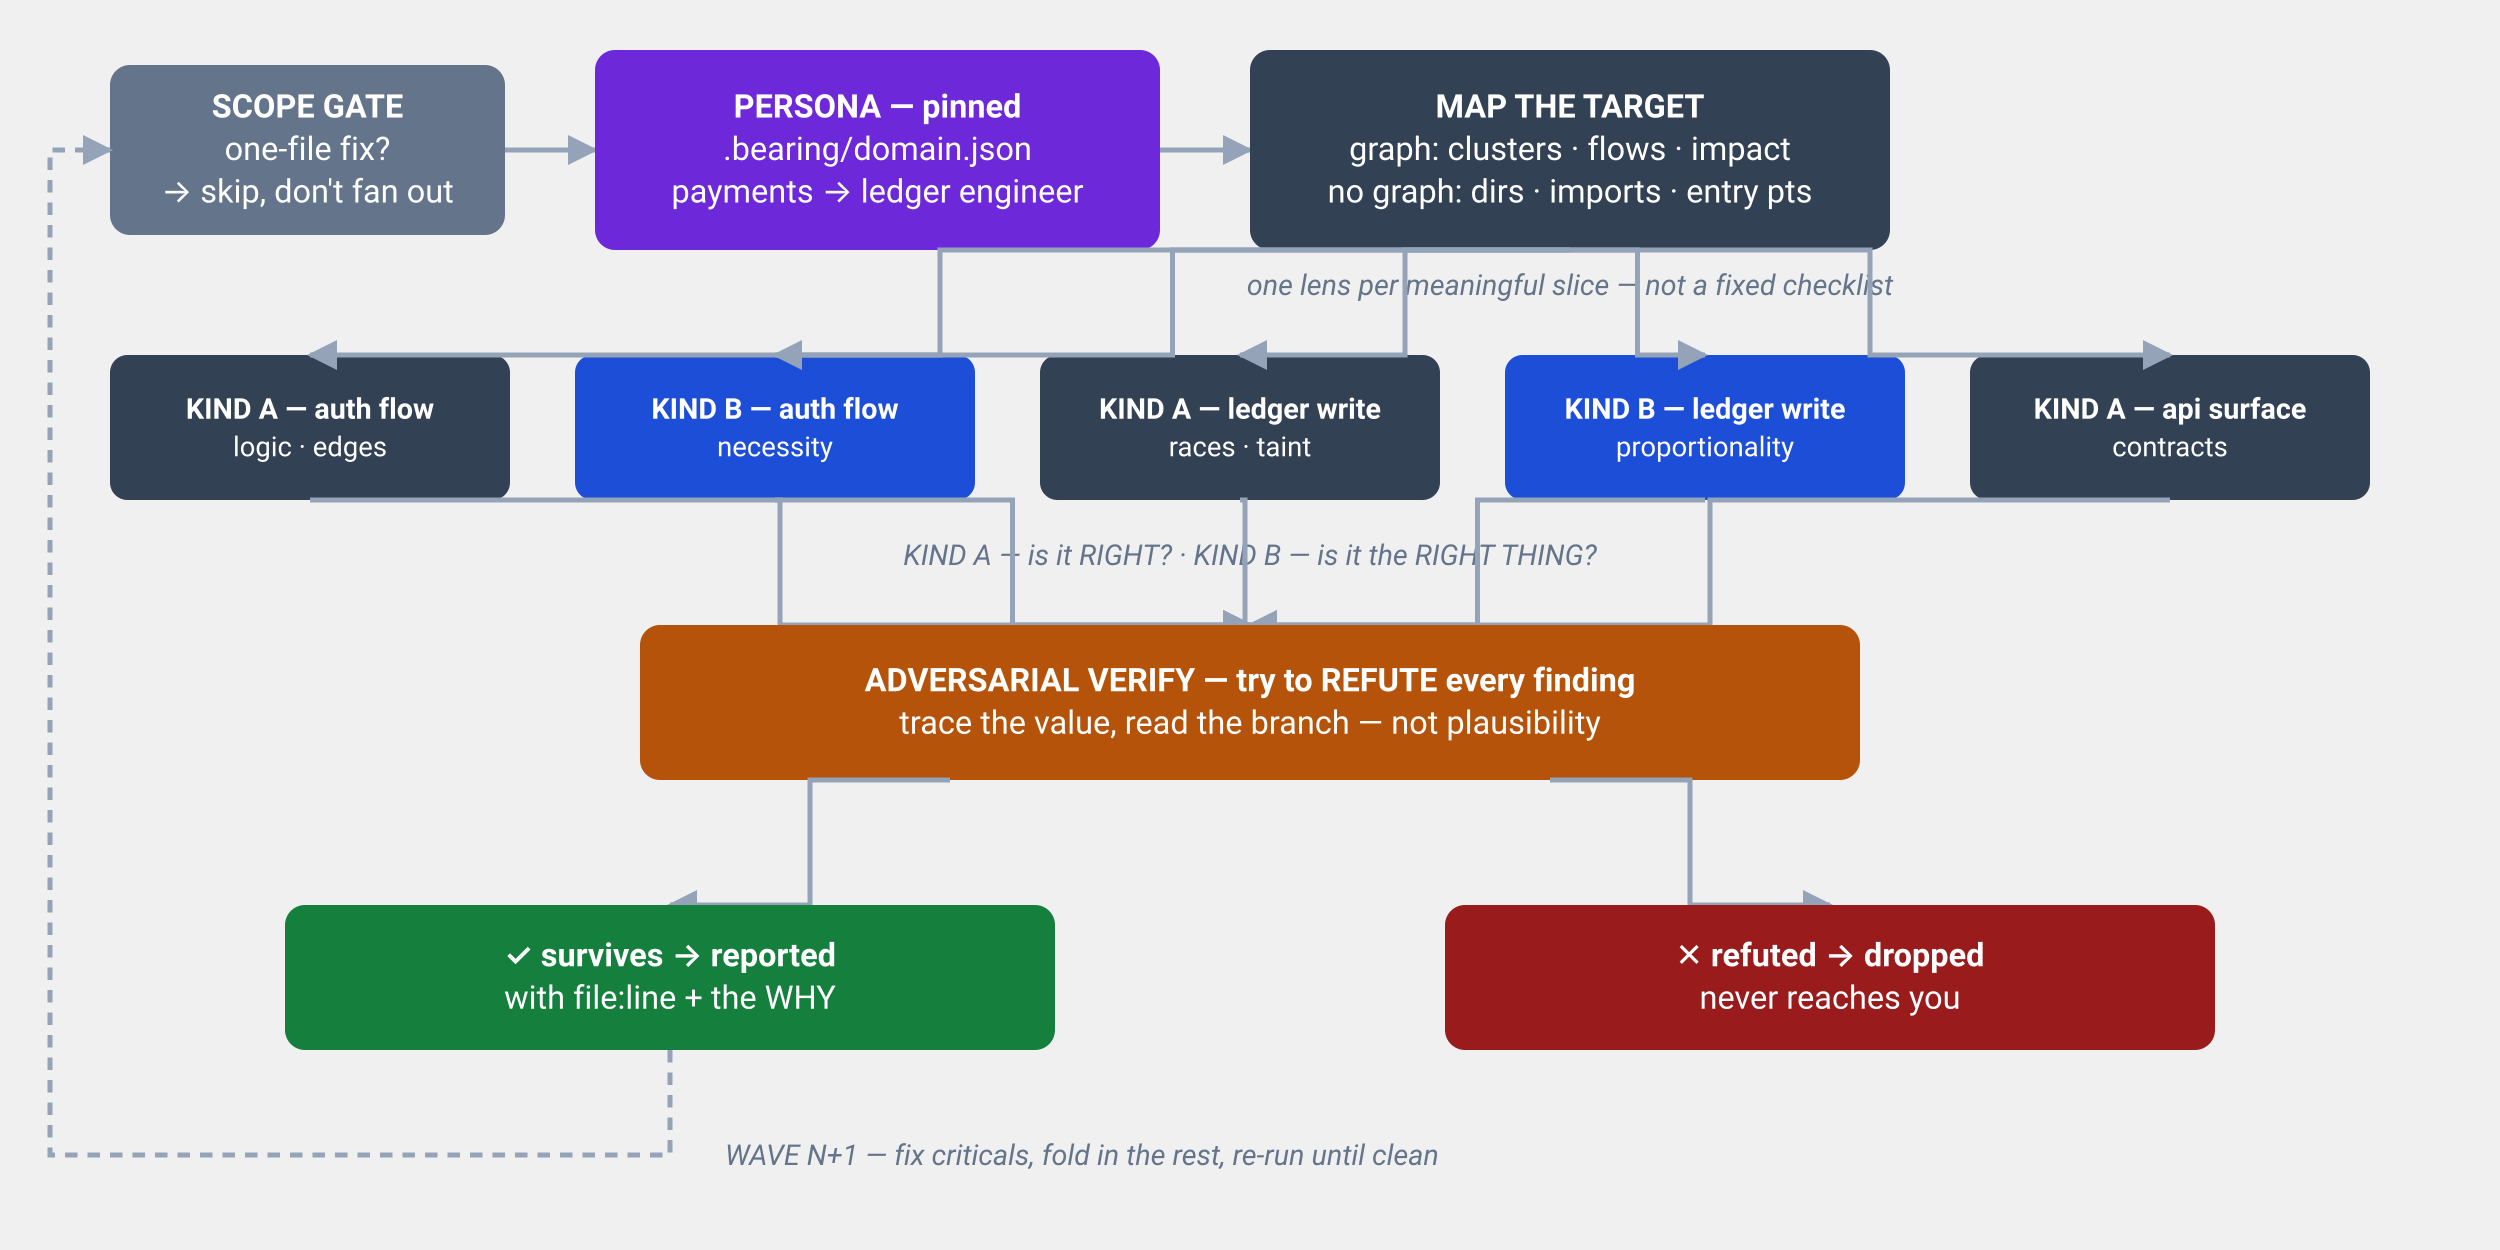
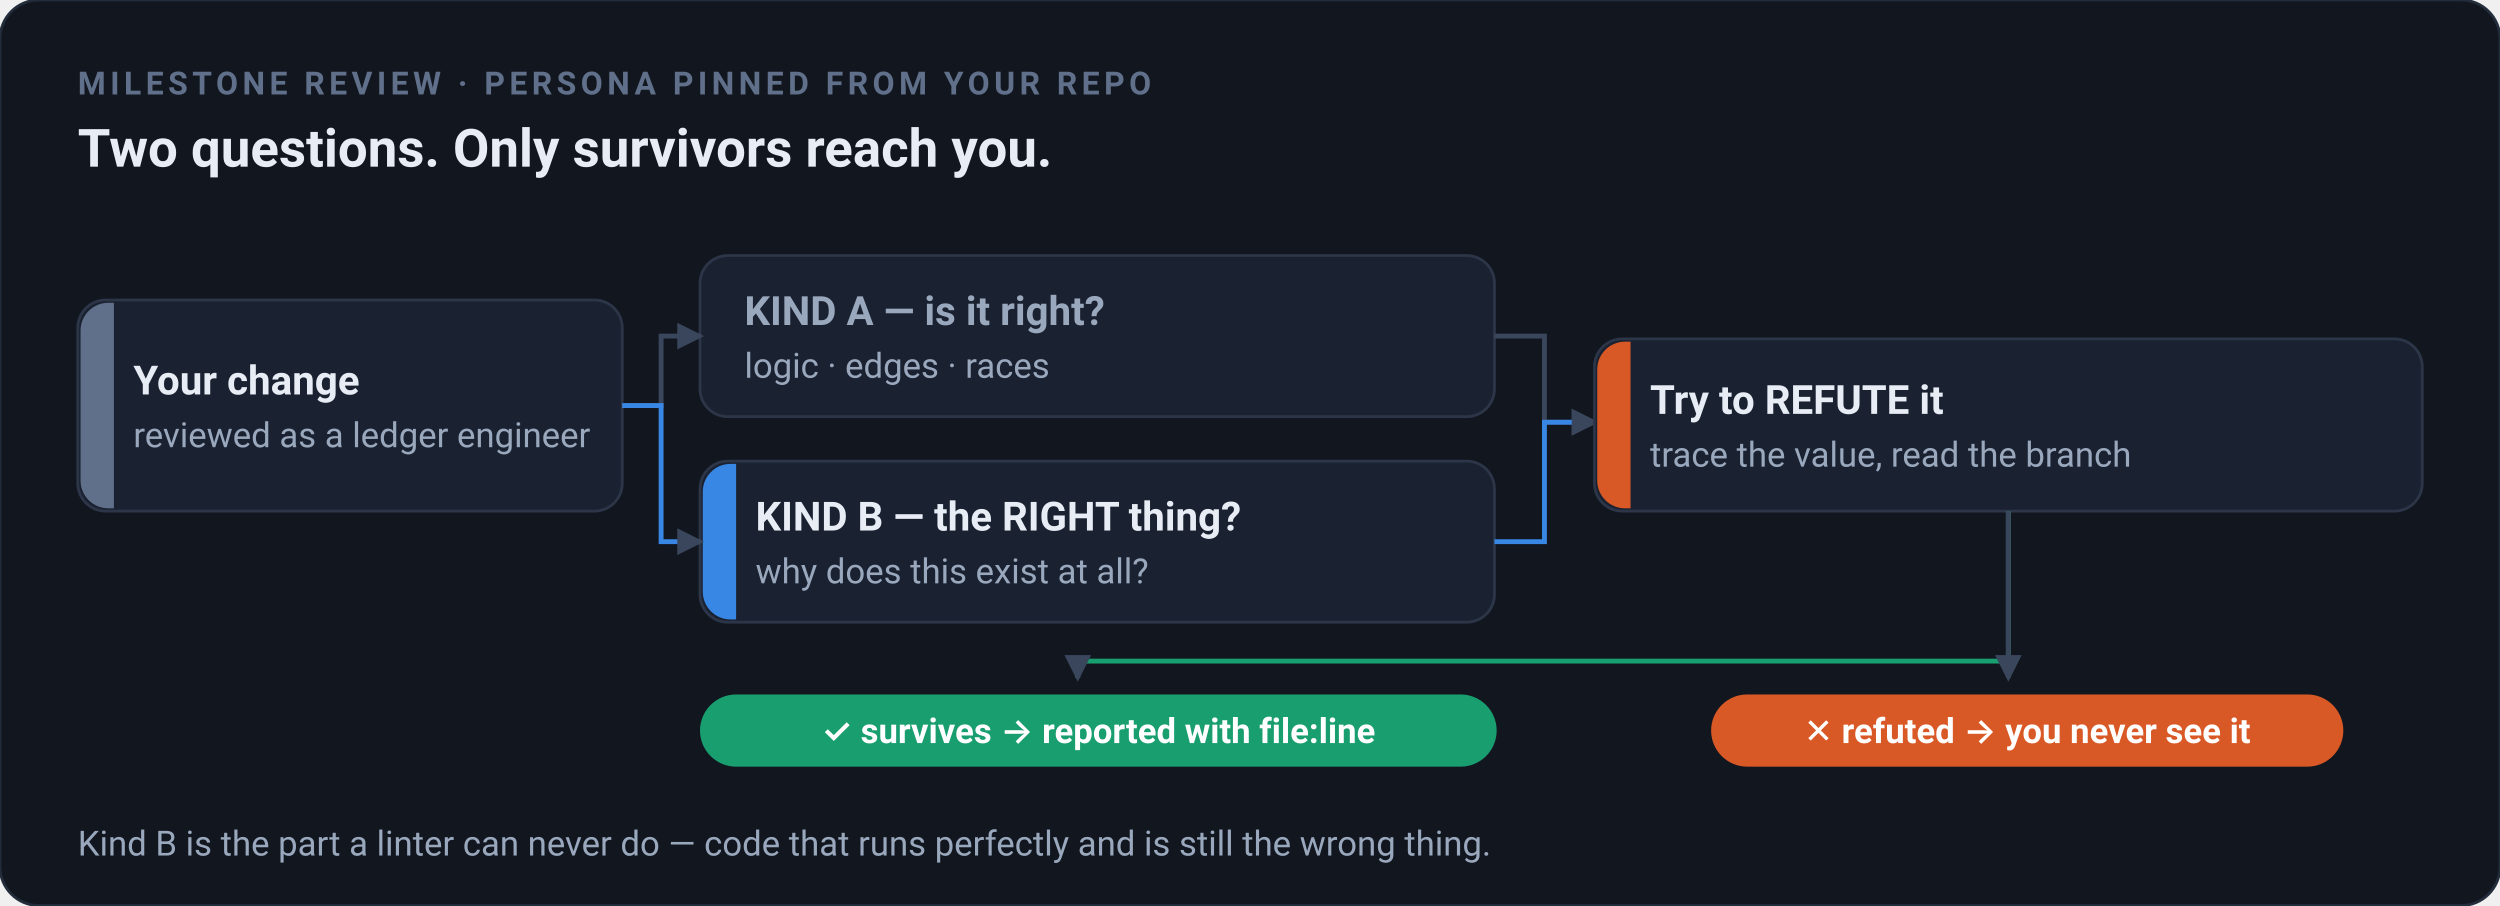
- <svg xmlns="http://www.w3.org/2000/svg" viewBox="0 0 1000 500" width="1000" height="500" role="img">
+ <svg xmlns="http://www.w3.org/2000/svg" viewBox="0 0 900 326" width="900" height="326" role="img" aria-label="A change is reviewed by a pinned domain persona through correctness and judgment lenses; every finding must survive an adversarial refutation attempt before it is reported.">
  <defs>
-     <marker id="a" viewBox="0 0 10 10" refX="9" refY="5" markerWidth="6" markerHeight="6" orient="auto-start-reverse">
-       <path d="M0 0 L10 5 L0 10 z" fill="#94a3b8" />
+     <marker id="ar" viewBox="0 0 10 10" refX="8.5" refY="5" markerWidth="5.5" markerHeight="5.5" orient="auto-start-reverse">
+       <path d="M0 0 L10 5 L0 10 z" fill="#3a465c" />
    </marker>
  </defs>
-   <rect x="44" y="26" width="158" height="68" rx="8" fill="#64748b" />
-   <text x="123" y="47" font-family="-apple-system,BlinkMacSystemFont,'Segoe UI',Roboto,sans-serif" font-size="13" font-weight="600" fill="#fff" text-anchor="middle">SCOPE GATE</text>
-   <text x="123" y="64" font-family="-apple-system,BlinkMacSystemFont,'Segoe UI',Roboto,sans-serif" font-size="13" font-weight="400" fill="#fff" text-anchor="middle">one-file fix?</text>
-   <text x="123" y="81" font-family="-apple-system,BlinkMacSystemFont,'Segoe UI',Roboto,sans-serif" font-size="13" font-weight="400" fill="#fff" text-anchor="middle">→ skip, don't fan out</text>
-   <path d="M202 60 L238 60" stroke="#94a3b8" stroke-width="2" fill="none" marker-end="url(#a)" />
-   <rect x="238" y="20" width="226" height="80" rx="8" fill="#6d28d9" />
-   <text x="351" y="47" font-family="-apple-system,BlinkMacSystemFont,'Segoe UI',Roboto,sans-serif" font-size="13" font-weight="600" fill="#fff" text-anchor="middle">PERSONA — pinned</text>
-   <text x="351" y="64" font-family="-apple-system,BlinkMacSystemFont,'Segoe UI',Roboto,sans-serif" font-size="13" font-weight="400" fill="#fff" text-anchor="middle">.bearing/domain.json</text>
-   <text x="351" y="81" font-family="-apple-system,BlinkMacSystemFont,'Segoe UI',Roboto,sans-serif" font-size="13" font-weight="400" fill="#fff" text-anchor="middle">payments → ledger engineer</text>
-   <path d="M464 60 L500 60" stroke="#94a3b8" stroke-width="2" fill="none" marker-end="url(#a)" />
-   <rect x="500" y="20" width="256" height="80" rx="8" fill="#334155" />
-   <text x="628" y="47" font-family="-apple-system,BlinkMacSystemFont,'Segoe UI',Roboto,sans-serif" font-size="13" font-weight="600" fill="#fff" text-anchor="middle">MAP THE TARGET</text>
-   <text x="628" y="64" font-family="-apple-system,BlinkMacSystemFont,'Segoe UI',Roboto,sans-serif" font-size="13" font-weight="400" fill="#fff" text-anchor="middle">graph: clusters · flows · impact</text>
-   <text x="628" y="81" font-family="-apple-system,BlinkMacSystemFont,'Segoe UI',Roboto,sans-serif" font-size="13" font-weight="400" fill="#fff" text-anchor="middle">no graph: dirs · imports · entry pts</text>
-   <text x="628" y="118" font-family="-apple-system,BlinkMacSystemFont,'Segoe UI',Roboto,sans-serif" font-size="11.5" fill="#64748b" text-anchor="middle" font-style="italic">one lens per meaningful slice — not a fixed checklist</text>
-   <rect x="44" y="142" width="160" height="58" rx="7" fill="#334155" />
-   <text x="124" y="167.5" font-family="-apple-system,BlinkMacSystemFont,'Segoe UI',Roboto,sans-serif" font-size="11.5" font-weight="600" fill="#fff" text-anchor="middle">KIND A — auth flow</text>
-   <text x="124" y="182.5" font-family="-apple-system,BlinkMacSystemFont,'Segoe UI',Roboto,sans-serif" font-size="11" font-weight="400" fill="#fff" text-anchor="middle">logic · edges</text>
-   <rect x="230" y="142" width="160" height="58" rx="7" fill="#1d4ed8" />
-   <text x="310" y="167.5" font-family="-apple-system,BlinkMacSystemFont,'Segoe UI',Roboto,sans-serif" font-size="11.5" font-weight="600" fill="#fff" text-anchor="middle">KIND B — auth flow</text>
-   <text x="310" y="182.5" font-family="-apple-system,BlinkMacSystemFont,'Segoe UI',Roboto,sans-serif" font-size="11" font-weight="400" fill="#fff" text-anchor="middle">necessity</text>
-   <rect x="416" y="142" width="160" height="58" rx="7" fill="#334155" />
-   <text x="496" y="167.5" font-family="-apple-system,BlinkMacSystemFont,'Segoe UI',Roboto,sans-serif" font-size="11.5" font-weight="600" fill="#fff" text-anchor="middle">KIND A — ledger write</text>
-   <text x="496" y="182.5" font-family="-apple-system,BlinkMacSystemFont,'Segoe UI',Roboto,sans-serif" font-size="11" font-weight="400" fill="#fff" text-anchor="middle">races · taint</text>
-   <rect x="602" y="142" width="160" height="58" rx="7" fill="#1d4ed8" />
-   <text x="682" y="167.5" font-family="-apple-system,BlinkMacSystemFont,'Segoe UI',Roboto,sans-serif" font-size="11.5" font-weight="600" fill="#fff" text-anchor="middle">KIND B — ledger write</text>
-   <text x="682" y="182.5" font-family="-apple-system,BlinkMacSystemFont,'Segoe UI',Roboto,sans-serif" font-size="11" font-weight="400" fill="#fff" text-anchor="middle">proportionality</text>
-   <rect x="788" y="142" width="160" height="58" rx="7" fill="#334155" />
-   <text x="868" y="167.5" font-family="-apple-system,BlinkMacSystemFont,'Segoe UI',Roboto,sans-serif" font-size="11.5" font-weight="600" fill="#fff" text-anchor="middle">KIND A — api surface</text>
-   <text x="868" y="182.5" font-family="-apple-system,BlinkMacSystemFont,'Segoe UI',Roboto,sans-serif" font-size="11" font-weight="400" fill="#fff" text-anchor="middle">contracts</text>
-   <path d="M628 100 H376 V142 H124" stroke="#94a3b8" stroke-width="2" fill="none" marker-end="url(#a)" />
-   <path d="M628 100 H469 V142 H310" stroke="#94a3b8" stroke-width="2" fill="none" marker-end="url(#a)" />
-   <path d="M628 100 H562 V142 H496" stroke="#94a3b8" stroke-width="2" fill="none" marker-end="url(#a)" />
-   <path d="M628 100 H655 V142 H682" stroke="#94a3b8" stroke-width="2" fill="none" marker-end="url(#a)" />
-   <path d="M628 100 H748 V142 H868" stroke="#94a3b8" stroke-width="2" fill="none" marker-end="url(#a)" />
-   <text x="500" y="226" font-family="-apple-system,BlinkMacSystemFont,'Segoe UI',Roboto,sans-serif" font-size="11.5" fill="#64748b" text-anchor="middle" font-style="italic">KIND A — is it RIGHT?    ·    KIND B — is it the RIGHT THING?</text>
-   <path d="M124 200 H312 V250 H500" stroke="#94a3b8" stroke-width="2" fill="none" marker-end="url(#a)" />
-   <path d="M310 200 H405 V250 H500" stroke="#94a3b8" stroke-width="2" fill="none" marker-end="url(#a)" />
-   <path d="M496 200 H498 V250 H500" stroke="#94a3b8" stroke-width="2" fill="none" marker-end="url(#a)" />
-   <path d="M682 200 H591 V250 H500" stroke="#94a3b8" stroke-width="2" fill="none" marker-end="url(#a)" />
-   <path d="M868 200 H684 V250 H500" stroke="#94a3b8" stroke-width="2" fill="none" marker-end="url(#a)" />
-   <rect x="256" y="250" width="488" height="62" rx="8" fill="#b45309" />
-   <text x="500" y="276.5" font-family="-apple-system,BlinkMacSystemFont,'Segoe UI',Roboto,sans-serif" font-size="13" font-weight="600" fill="#fff" text-anchor="middle">ADVERSARIAL VERIFY — try to REFUTE every finding</text>
-   <text x="500" y="293.5" font-family="-apple-system,BlinkMacSystemFont,'Segoe UI',Roboto,sans-serif" font-size="13" font-weight="400" fill="#fff" text-anchor="middle">trace the value, read the branch — not plausibility</text>
-   <path d="M380 312 H324 V362 H268" stroke="#94a3b8" stroke-width="2" fill="none" marker-end="url(#a)" />
-   <path d="M620 312 H676 V362 H732" stroke="#94a3b8" stroke-width="2" fill="none" marker-end="url(#a)" />
-   <rect x="114" y="362" width="308" height="58" rx="8" fill="#15803d" />
-   <text x="268" y="386.5" font-family="-apple-system,BlinkMacSystemFont,'Segoe UI',Roboto,sans-serif" font-size="13" font-weight="600" fill="#fff" text-anchor="middle">✓  survives → reported</text>
-   <text x="268" y="403.5" font-family="-apple-system,BlinkMacSystemFont,'Segoe UI',Roboto,sans-serif" font-size="13" font-weight="400" fill="#fff" text-anchor="middle">with file:line + the WHY</text>
-   <rect x="578" y="362" width="308" height="58" rx="8" fill="#991b1b" />
-   <text x="732" y="386.5" font-family="-apple-system,BlinkMacSystemFont,'Segoe UI',Roboto,sans-serif" font-size="13" font-weight="600" fill="#fff" text-anchor="middle">✕  refuted → dropped</text>
-   <text x="732" y="403.5" font-family="-apple-system,BlinkMacSystemFont,'Segoe UI',Roboto,sans-serif" font-size="13" font-weight="400" fill="#fff" text-anchor="middle">never reaches you</text>
-   <path d="M268 420 V462 H20 V60 H44" stroke="#94a3b8" stroke-width="2" stroke-dasharray="5 4" fill="none" marker-end="url(#a)" />
-   <text x="290" y="466" font-family="-apple-system,BlinkMacSystemFont,'Segoe UI',Roboto,sans-serif" font-size="11.5" fill="#64748b" font-style="italic">WAVE N+1 — fix criticals, fold in the rest, re-run until clean</text>
+   <rect width="900" height="326" rx="14" fill="#11161f" stroke="#232c3b" />
+   <text x="28" y="34" font-family="ui-sans-serif,-apple-system,BlinkMacSystemFont,'Segoe UI',Roboto,'Helvetica Neue',sans-serif" font-size="11.5" font-weight="600" letter-spacing="1.6" fill="#61708a">MILESTONE REVIEW · PERSONA PINNED FROM YOUR REPO</text>
+   <text x="28" y="60" font-family="ui-sans-serif,-apple-system,BlinkMacSystemFont,'Segoe UI',Roboto,'Helvetica Neue',sans-serif" font-size="19" font-weight="650" fill="#e8edf5">Two questions. Only survivors reach you.</text>
+   <rect x="28" y="108" width="196" height="76" rx="10" fill="#1a2130" stroke="#2c3648" />
+   <path d="M29 119 a10 10 0 0 1 10 -10 h2 v74 h-2 a10 10 0 0 1 -10 -10 z" fill="#61708a" />
+   <text x="48" y="142" font-family="ui-sans-serif,-apple-system,BlinkMacSystemFont,'Segoe UI',Roboto,'Helvetica Neue',sans-serif" font-size="14.5" font-weight="600" fill="#e8edf5">Your change</text>
+   <text x="48" y="161" font-family="ui-sans-serif,-apple-system,BlinkMacSystemFont,'Segoe UI',Roboto,'Helvetica Neue',sans-serif" font-size="12.5" fill="#9aa8bd">reviewed as a ledger engineer</text>
+   <rect x="252" y="92" width="286" height="58" rx="10" fill="#1a2130" stroke="#2c3648" />
+   <text x="268" y="117" font-family="ui-sans-serif,-apple-system,BlinkMacSystemFont,'Segoe UI',Roboto,'Helvetica Neue',sans-serif" font-size="14.5" font-weight="600" fill="#9aa8bd">KIND A — is it right?</text>
+   <text x="268" y="136" font-family="ui-sans-serif,-apple-system,BlinkMacSystemFont,'Segoe UI',Roboto,'Helvetica Neue',sans-serif" font-size="12.5" fill="#9aa8bd">logic · edges · races</text>
+   <rect x="252" y="166" width="286" height="58" rx="10" fill="#1a2130" stroke="#2c3648" />
+   <path d="M253 177 a10 10 0 0 1 10 -10 h2 v56 h-2 a10 10 0 0 1 -10 -10 z" fill="#3987e5" />
+   <text x="272" y="191" font-family="ui-sans-serif,-apple-system,BlinkMacSystemFont,'Segoe UI',Roboto,'Helvetica Neue',sans-serif" font-size="14.5" font-weight="600" fill="#e8edf5">KIND B — the RIGHT thing?</text>
+   <text x="272" y="210" font-family="ui-sans-serif,-apple-system,BlinkMacSystemFont,'Segoe UI',Roboto,'Helvetica Neue',sans-serif" font-size="12.5" fill="#9aa8bd">why does this exist at all?</text>
+   <path d="M224 146 H238 V121 H252" fill="none" stroke="#3a465c" stroke-width="1.75" marker-end="url(#ar)" />
+   <path d="M224 146 H238 V195 H252" fill="none" stroke="#3987e5" stroke-width="1.75" marker-end="url(#ar)" />
+   <path d="M538 121 H556 V152 H574" fill="none" stroke="#3a465c" stroke-width="1.75" marker-end="url(#ar)" />
+   <path d="M538 195 H556 V152 H574" fill="none" stroke="#3987e5" stroke-width="1.75" marker-end="url(#ar)" />
+   <rect x="574" y="122" width="298" height="62" rx="10" fill="#1a2130" stroke="#2c3648" />
+   <path d="M575 133 a10 10 0 0 1 10 -10 h2 v60 h-2 a10 10 0 0 1 -10 -10 z" fill="#d95926" />
+   <text x="594" y="149" font-family="ui-sans-serif,-apple-system,BlinkMacSystemFont,'Segoe UI',Roboto,'Helvetica Neue',sans-serif" font-size="14.5" font-weight="600" fill="#e8edf5">Try to REFUTE it</text>
+   <text x="594" y="168" font-family="ui-sans-serif,-apple-system,BlinkMacSystemFont,'Segoe UI',Roboto,'Helvetica Neue',sans-serif" font-size="12.5" fill="#9aa8bd">trace the value, read the branch</text>
+   <path d="M723 184 V238 H388 V244" fill="none" stroke="#199e70" stroke-width="1.75" marker-end="url(#ar)" />
+   <line x1="723" y1="184" x2="723" y2="244" stroke="#3a465c" stroke-width="1.75" marker-end="url(#ar)" />
+   <g>
+     <rect x="252" y="250" width="286.8" height="26" rx="13" fill="#199e70" />
+     <text x="395.4" y="267.5" text-anchor="middle" font-family="ui-sans-serif,-apple-system,BlinkMacSystemFont,'Segoe UI',Roboto,'Helvetica Neue',sans-serif" font-size="12.5" font-weight="600" fill="#ffffff">✓  survives → reported with file:line</text>
+   </g>
+   <g>
+     <rect x="616" y="250" width="227.6" height="26" rx="13" fill="#d95926" />
+     <text x="729.8" y="267.5" text-anchor="middle" font-family="ui-sans-serif,-apple-system,BlinkMacSystemFont,'Segoe UI',Roboto,'Helvetica Neue',sans-serif" font-size="12.5" font-weight="600" fill="#ffffff">✕  refuted → you never see it</text>
+   </g>
+   <text x="28" y="308" text-anchor="start" font-family="ui-sans-serif,-apple-system,BlinkMacSystemFont,'Segoe UI',Roboto,'Helvetica Neue',sans-serif" font-size="12.5" fill="#9aa8bd">Kind B is the part a linter can never do — code that runs perfectly and is still the wrong thing.</text>
</svg>
